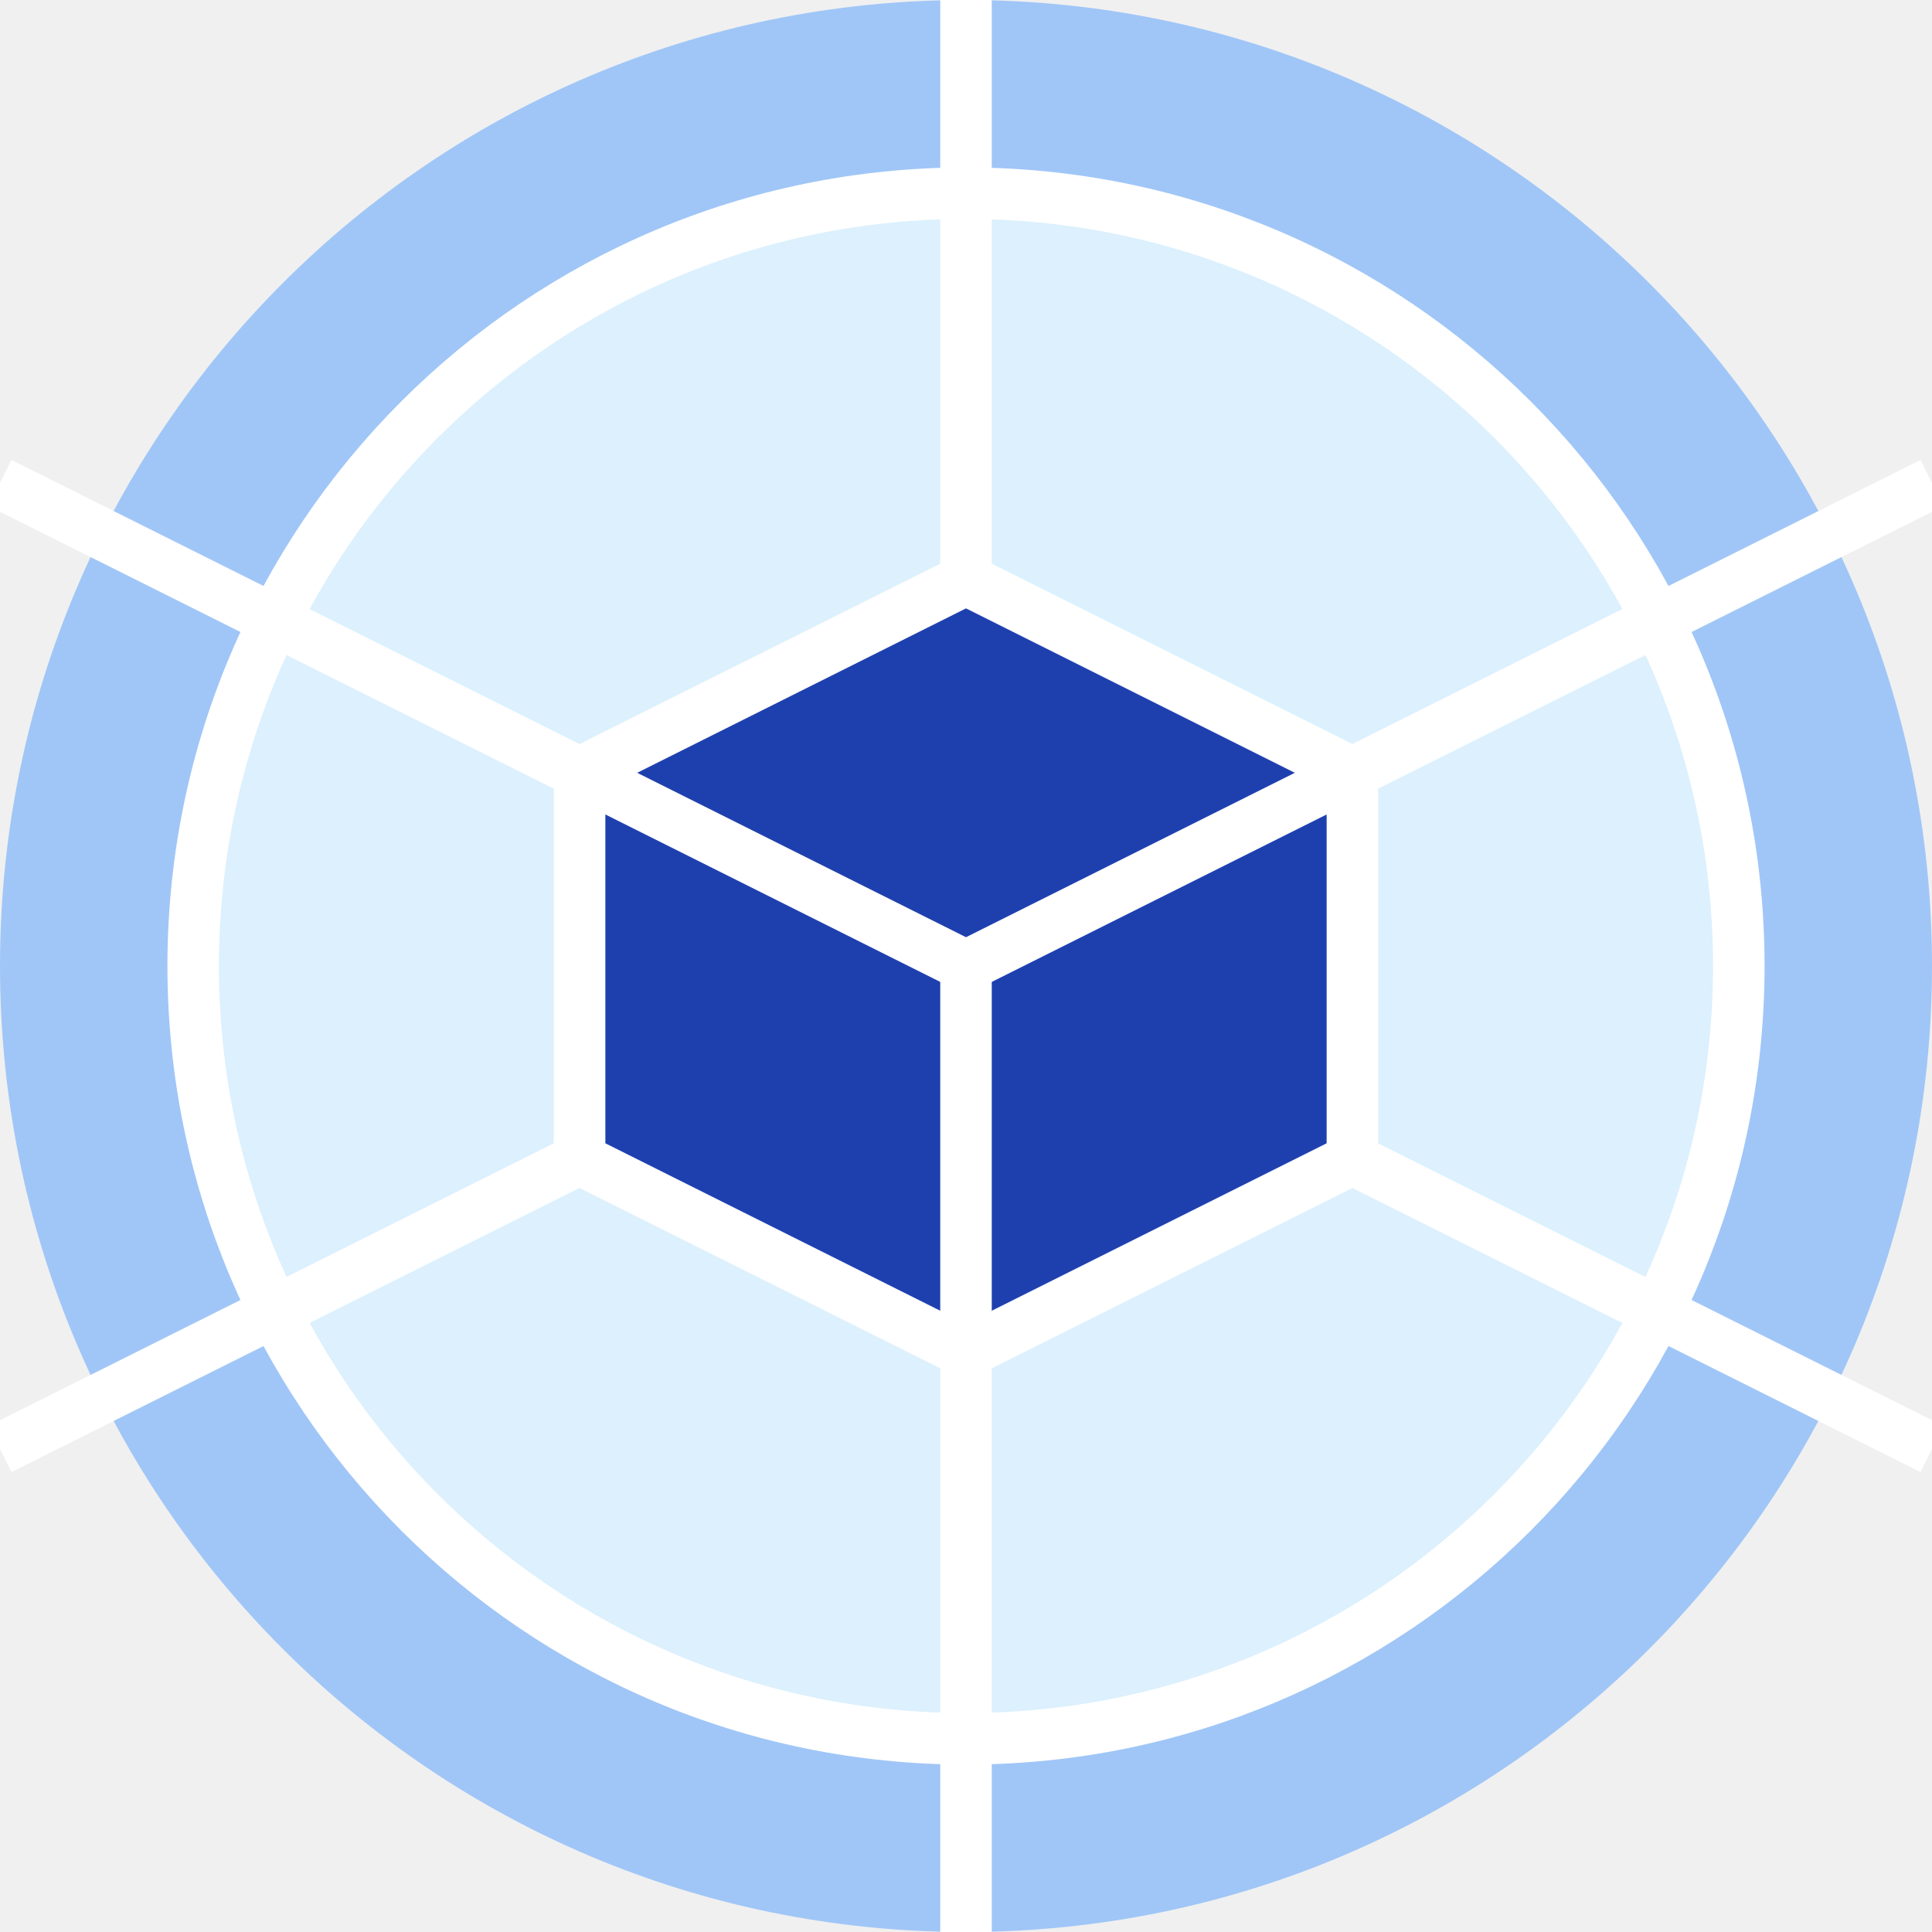
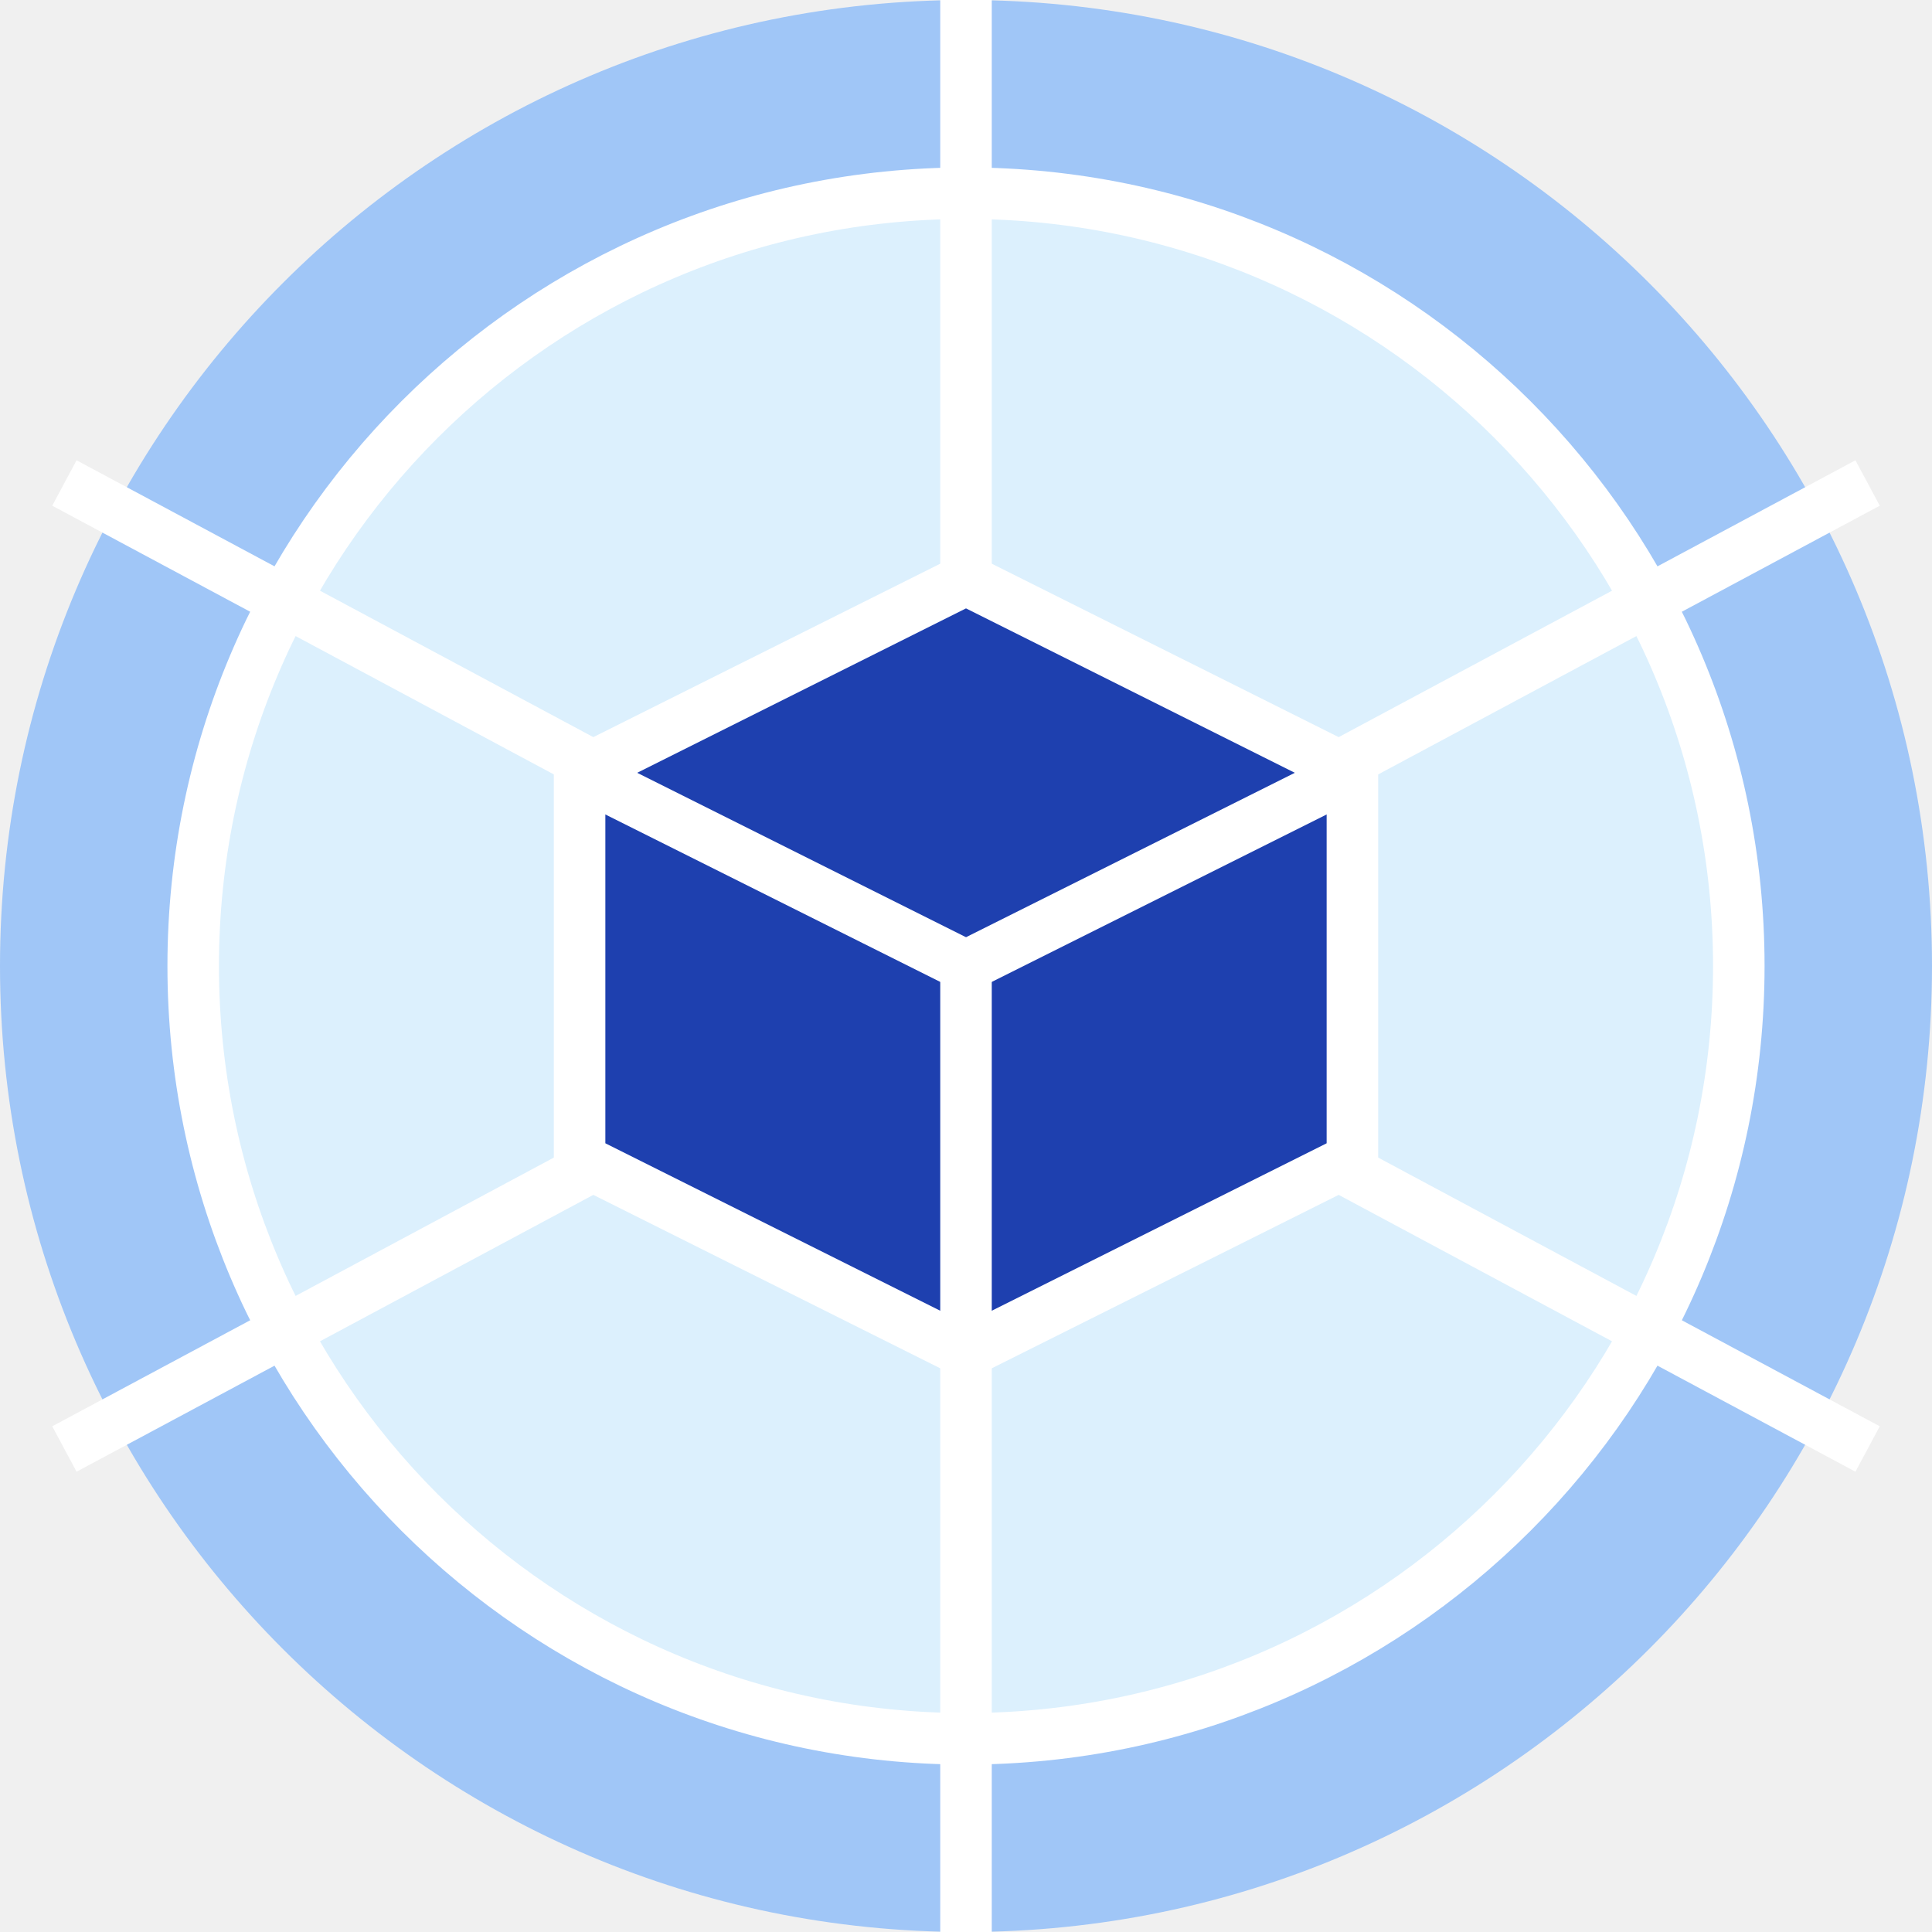
<svg xmlns="http://www.w3.org/2000/svg" viewBox="0 0 600 600">
  <circle cx="300" cy="300" r="300" fill="#A0C6F7" />
  <circle cx="300" cy="300" r="240" fill="#DCF0FD" stroke="white" stroke-width="16" />
-   <line x1="0" y1="150" x2="600" y2="450" stroke="white" stroke-width="16" />
-   <line x1="0" y1="450" x2="600" y2="150" stroke="white" stroke-width="16" />
+   <line x1="20" y1="150" x2="580" y2="450" stroke="white" stroke-width="16" />
+   <line x1="20" y1="450" x2="580" y2="150" stroke="white" stroke-width="16" />
  <line x1="300" y1="0" x2="300" y2="600" stroke="white" stroke-width="16" />
  <path d="M300 180 L420 240 L420 360 L300 420 L180 360 L180 240 Z" fill="#1E40AF" stroke="white" stroke-width="16" />
  <line x1="300" y1="300" x2="420" y2="240" stroke="white" stroke-width="16" />
  <line x1="300" y1="300" x2="180" y2="240" stroke="white" stroke-width="16" />
  <line x1="300" y1="300" x2="300" y2="420" stroke="white" stroke-width="16" />
</svg>
